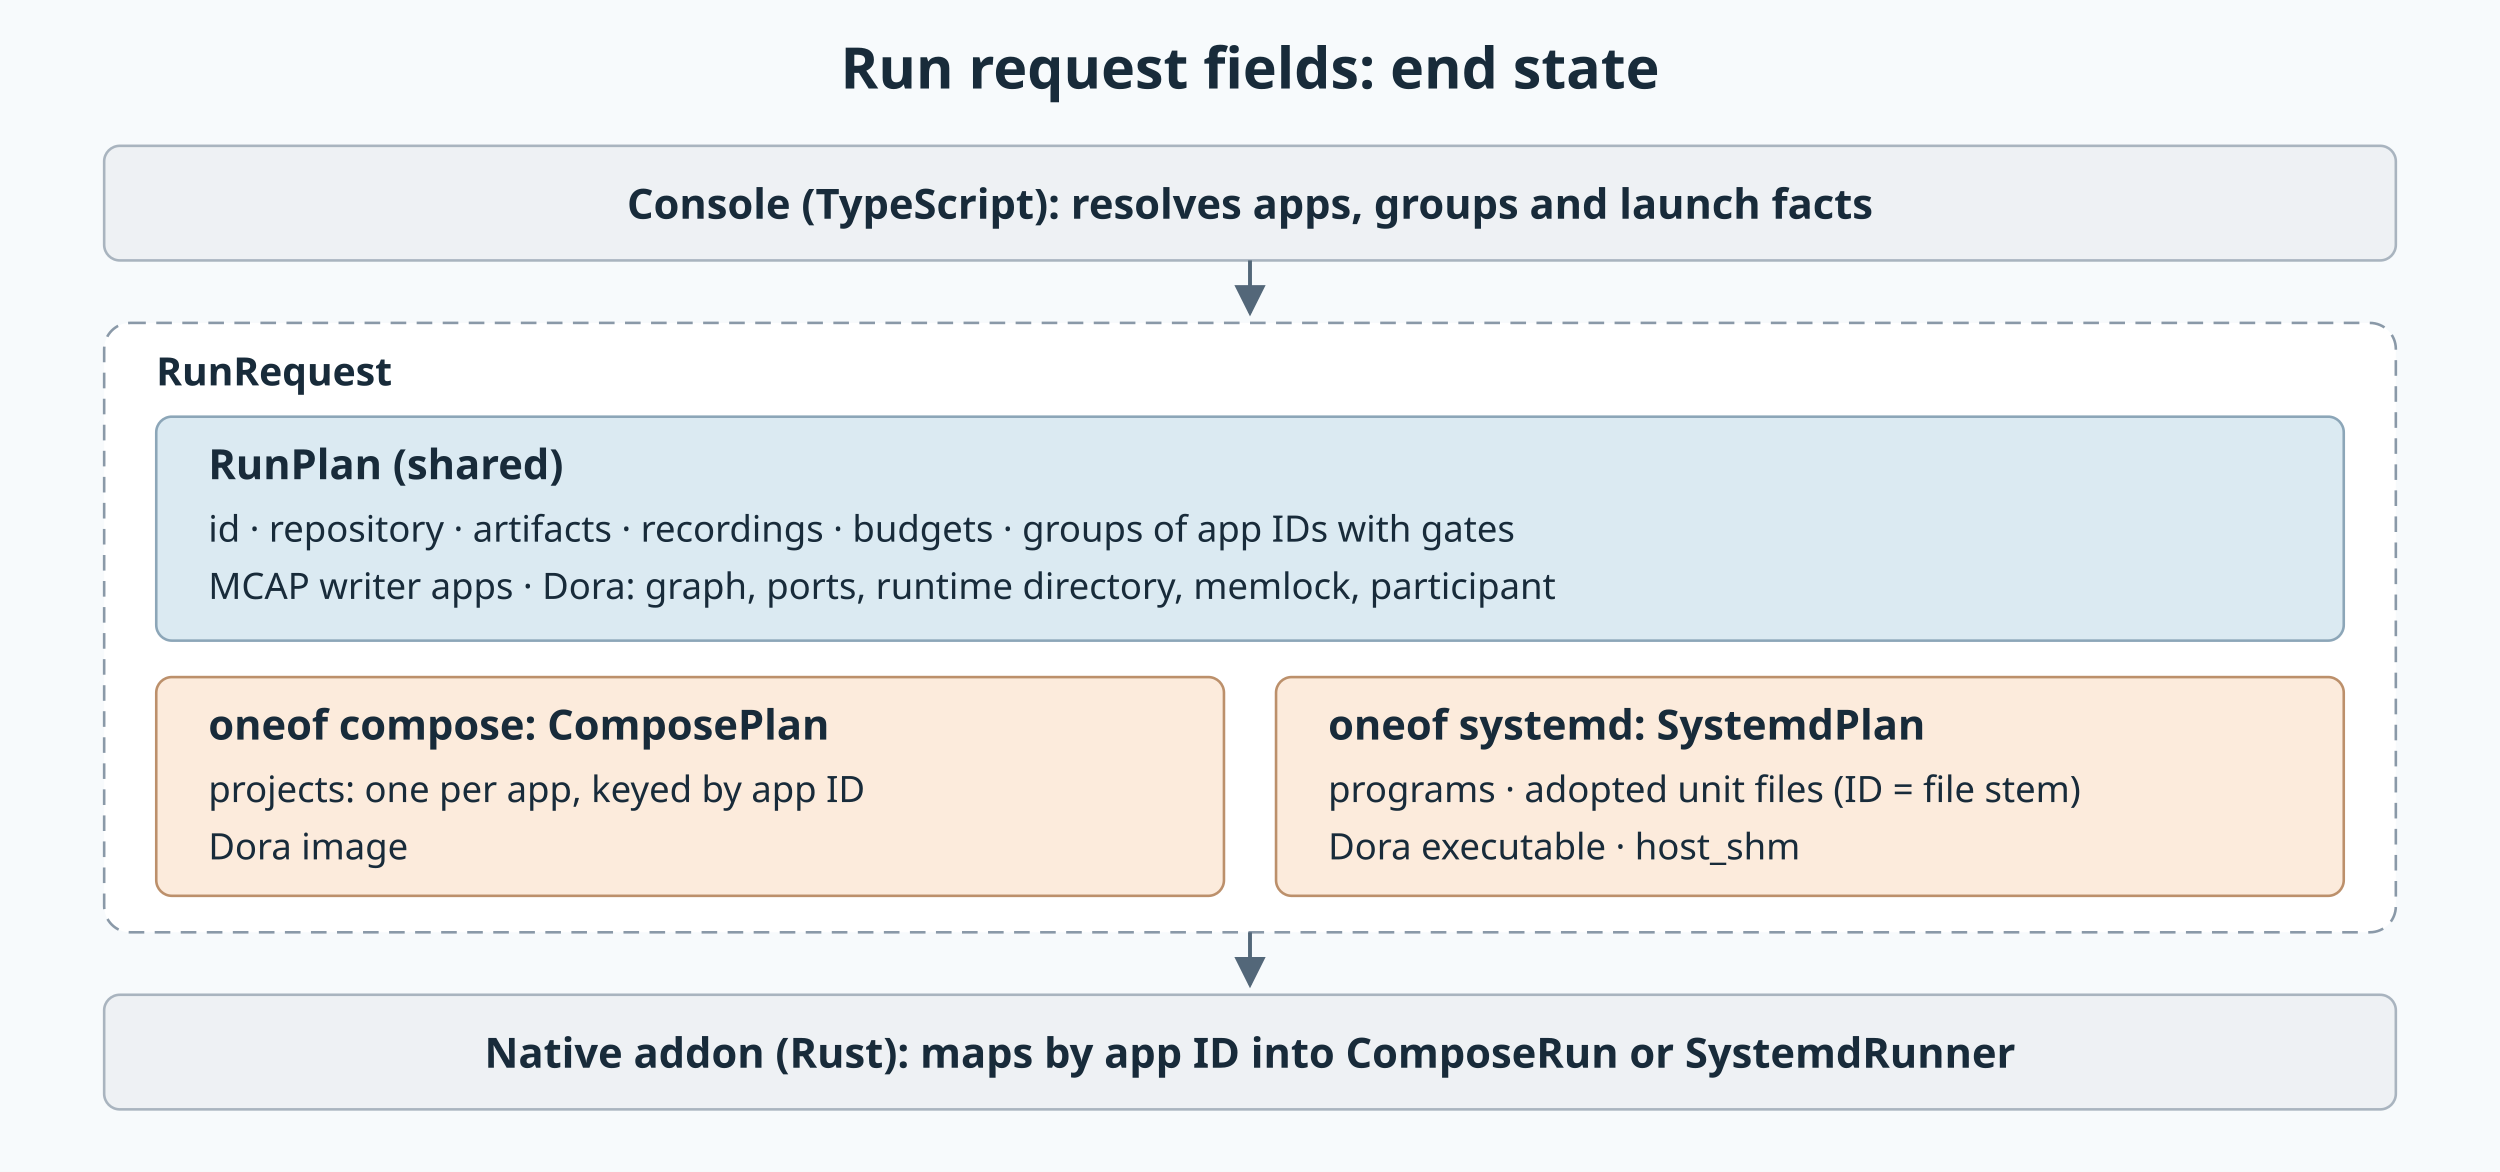
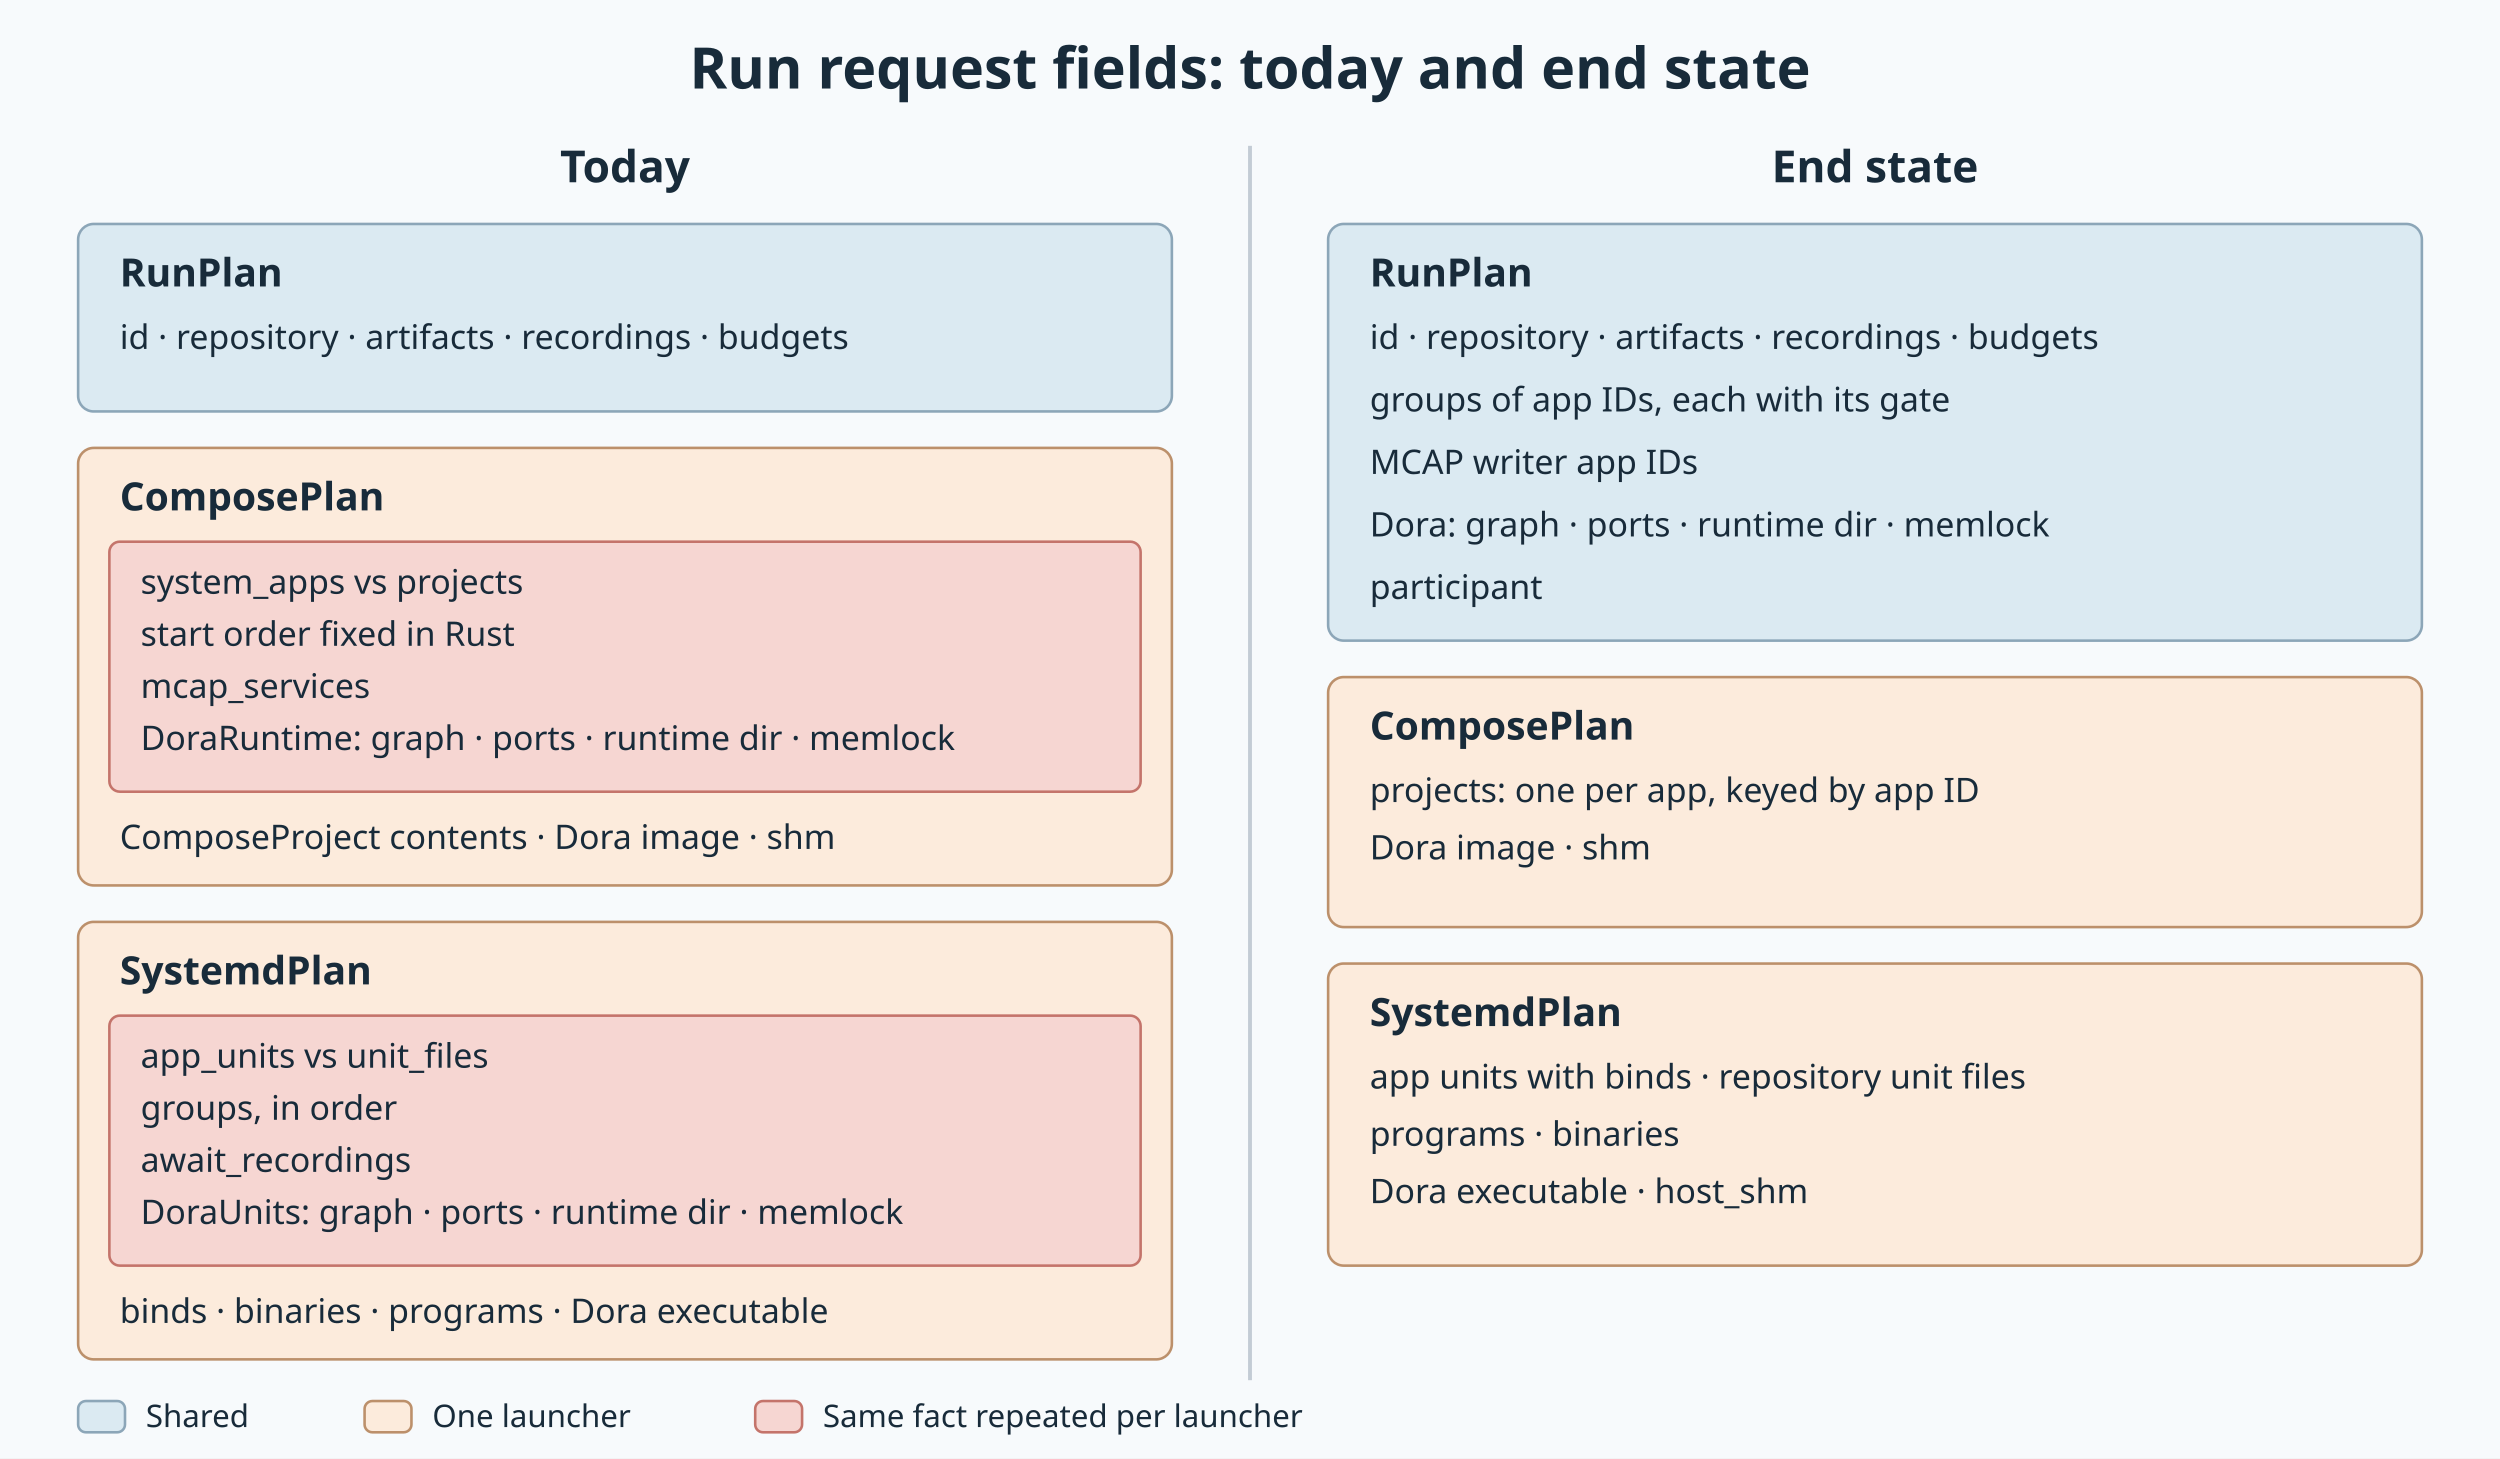
- <svg xmlns="http://www.w3.org/2000/svg" width="960" height="450" viewBox="0 0 960 450" role="img" aria-labelledby="title desc">
-   <defs>
-     <marker id="arrow" markerWidth="9" markerHeight="9" refX="7" refY="4" orient="auto">
-       <path d="M0,0 L8,4 L0,8" fill="#536779" />
-     </marker>
-   </defs>
-   <rect width="960" height="450" fill="#f7fafc" />
+ <svg xmlns="http://www.w3.org/2000/svg" width="960" height="560" viewBox="0 0 960 560" role="img" aria-labelledby="title desc">
+   <rect width="960" height="560" fill="#f7fafc" />
  <g font-family="sans-serif" fill="#182b3a">
-     <text x="480" y="34" font-size="22" font-weight="600" text-anchor="middle">Run request fields: end state</text>
-     <rect x="40" y="56" width="880" height="44" rx="6" fill="#eef1f4" stroke="#a9b4bf" />
-     <text x="480" y="84" font-size="16" font-weight="600" text-anchor="middle">Console (TypeScript): resolves apps, groups and launch facts</text>
-     <path d="M480 100 V120" fill="none" stroke="#536779" stroke-width="1.5" marker-end="url(#arrow)" />
-     <rect x="40" y="124" width="880" height="234" rx="10" fill="#ffffff" stroke="#8a99a8" stroke-dasharray="6 4" />
-     <text x="60" y="148" font-size="15" font-weight="600">RunRequest</text>
-     <rect x="60" y="160" width="840" height="86" rx="6" fill="#dbeaf2" stroke="#8ca6b8" />
-     <text x="80" y="184" font-size="16" font-weight="600">RunPlan (shared)</text>
-     <text x="80" y="208" font-size="14">id · repository · artifacts · recordings · budgets · groups of app IDs with gates</text>
-     <text x="80" y="230" font-size="14">MCAP writer apps · Dora: graph, ports, runtime directory, memlock, participant</text>
-     <rect x="60" y="260" width="410" height="84" rx="6" fill="#fcebdc" stroke="#bc906b" />
-     <text x="80" y="284" font-size="16" font-weight="600">oneof compose: ComposePlan</text>
-     <text x="80" y="308" font-size="14">projects: one per app, keyed by app ID</text>
-     <text x="80" y="330" font-size="14">Dora image</text>
-     <rect x="490" y="260" width="410" height="84" rx="6" fill="#fcebdc" stroke="#bc906b" />
-     <text x="510" y="284" font-size="16" font-weight="600">oneof systemd: SystemdPlan</text>
-     <text x="510" y="308" font-size="14">programs · adopted unit files (ID = file stem)</text>
-     <text x="510" y="330" font-size="14">Dora executable · host_shm</text>
-     <path d="M480 358 V378" fill="none" stroke="#536779" stroke-width="1.5" marker-end="url(#arrow)" />
-     <rect x="40" y="382" width="880" height="44" rx="6" fill="#eef1f4" stroke="#a9b4bf" />
-     <text x="480" y="410" font-size="16" font-weight="600" text-anchor="middle">Native addon (Rust): maps by app ID into ComposeRun or SystemdRunner</text>
+     <text x="480" y="34" font-size="22" font-weight="600" text-anchor="middle">Run request fields: today and end state</text>
+     <text x="240" y="70" font-size="17" font-weight="600" text-anchor="middle">Today</text>
+     <text x="720" y="70" font-size="17" font-weight="600" text-anchor="middle">End state</text>
+     <path d="M480 56 V530" stroke="#c3ccd5" stroke-width="1.5" />
+     <rect x="30" y="86" width="420" height="72" rx="6" fill="#dbeaf2" stroke="#8ca6b8" />
+     <text x="46" y="110" font-size="15" font-weight="600">RunPlan</text>
+     <text x="46" y="134" font-size="13">id · repository · artifacts · recordings · budgets</text>
+     <rect x="30" y="172" width="420" height="168" rx="6" fill="#fcebdc" stroke="#bc906b" />
+     <text x="46" y="196" font-size="15" font-weight="600">ComposePlan</text>
+     <g font-size="13">
+       <rect x="42" y="208" width="396" height="96" rx="4" fill="#f6d6d2" stroke="#c4746b" />
+       <text x="54" y="228">system_apps vs projects</text>
+       <text x="54" y="248">start order fixed in Rust</text>
+       <text x="54" y="268">mcap_services</text>
+       <text x="54" y="288">DoraRuntime: graph · ports · runtime dir · memlock</text>
+       <text x="46" y="326">ComposeProject contents · Dora image · shm</text>
+     </g>
+     <rect x="30" y="354" width="420" height="168" rx="6" fill="#fcebdc" stroke="#bc906b" />
+     <text x="46" y="378" font-size="15" font-weight="600">SystemdPlan</text>
+     <g font-size="13">
+       <rect x="42" y="390" width="396" height="96" rx="4" fill="#f6d6d2" stroke="#c4746b" />
+       <text x="54" y="410">app_units vs unit_files</text>
+       <text x="54" y="430">groups, in order</text>
+       <text x="54" y="450">await_recordings</text>
+       <text x="54" y="470">DoraUnits: graph · ports · runtime dir · memlock</text>
+       <text x="46" y="508">binds · binaries · programs · Dora executable</text>
+     </g>
+     <rect x="510" y="86" width="420" height="160" rx="6" fill="#dbeaf2" stroke="#8ca6b8" />
+     <text x="526" y="110" font-size="15" font-weight="600">RunPlan</text>
+     <g font-size="13">
+       <text x="526" y="134">id · repository · artifacts · recordings · budgets</text>
+       <text x="526" y="158">groups of app IDs, each with its gate</text>
+       <text x="526" y="182">MCAP writer app IDs</text>
+       <text x="526" y="206">Dora: graph · ports · runtime dir · memlock</text>
+       <text x="526" y="230">participant</text>
+     </g>
+     <rect x="510" y="260" width="420" height="96" rx="6" fill="#fcebdc" stroke="#bc906b" />
+     <text x="526" y="284" font-size="15" font-weight="600">ComposePlan</text>
+     <g font-size="13">
+       <text x="526" y="308">projects: one per app, keyed by app ID</text>
+       <text x="526" y="330">Dora image · shm</text>
+     </g>
+     <rect x="510" y="370" width="420" height="116" rx="6" fill="#fcebdc" stroke="#bc906b" />
+     <text x="526" y="394" font-size="15" font-weight="600">SystemdPlan</text>
+     <g font-size="13">
+       <text x="526" y="418">app units with binds · repository unit files</text>
+       <text x="526" y="440">programs · binaries</text>
+       <text x="526" y="462">Dora executable · host_shm</text>
+     </g>
+     <g font-size="12">
+       <rect x="30" y="538" width="18" height="12" rx="3" fill="#dbeaf2" stroke="#8ca6b8" />
+       <text x="56" y="548">Shared</text>
+       <rect x="140" y="538" width="18" height="12" rx="3" fill="#fcebdc" stroke="#bc906b" />
+       <text x="166" y="548">One launcher</text>
+       <rect x="290" y="538" width="18" height="12" rx="3" fill="#f6d6d2" stroke="#c4746b" />
+       <text x="316" y="548">Same fact repeated per launcher</text>
+     </g>
  </g>
</svg>
